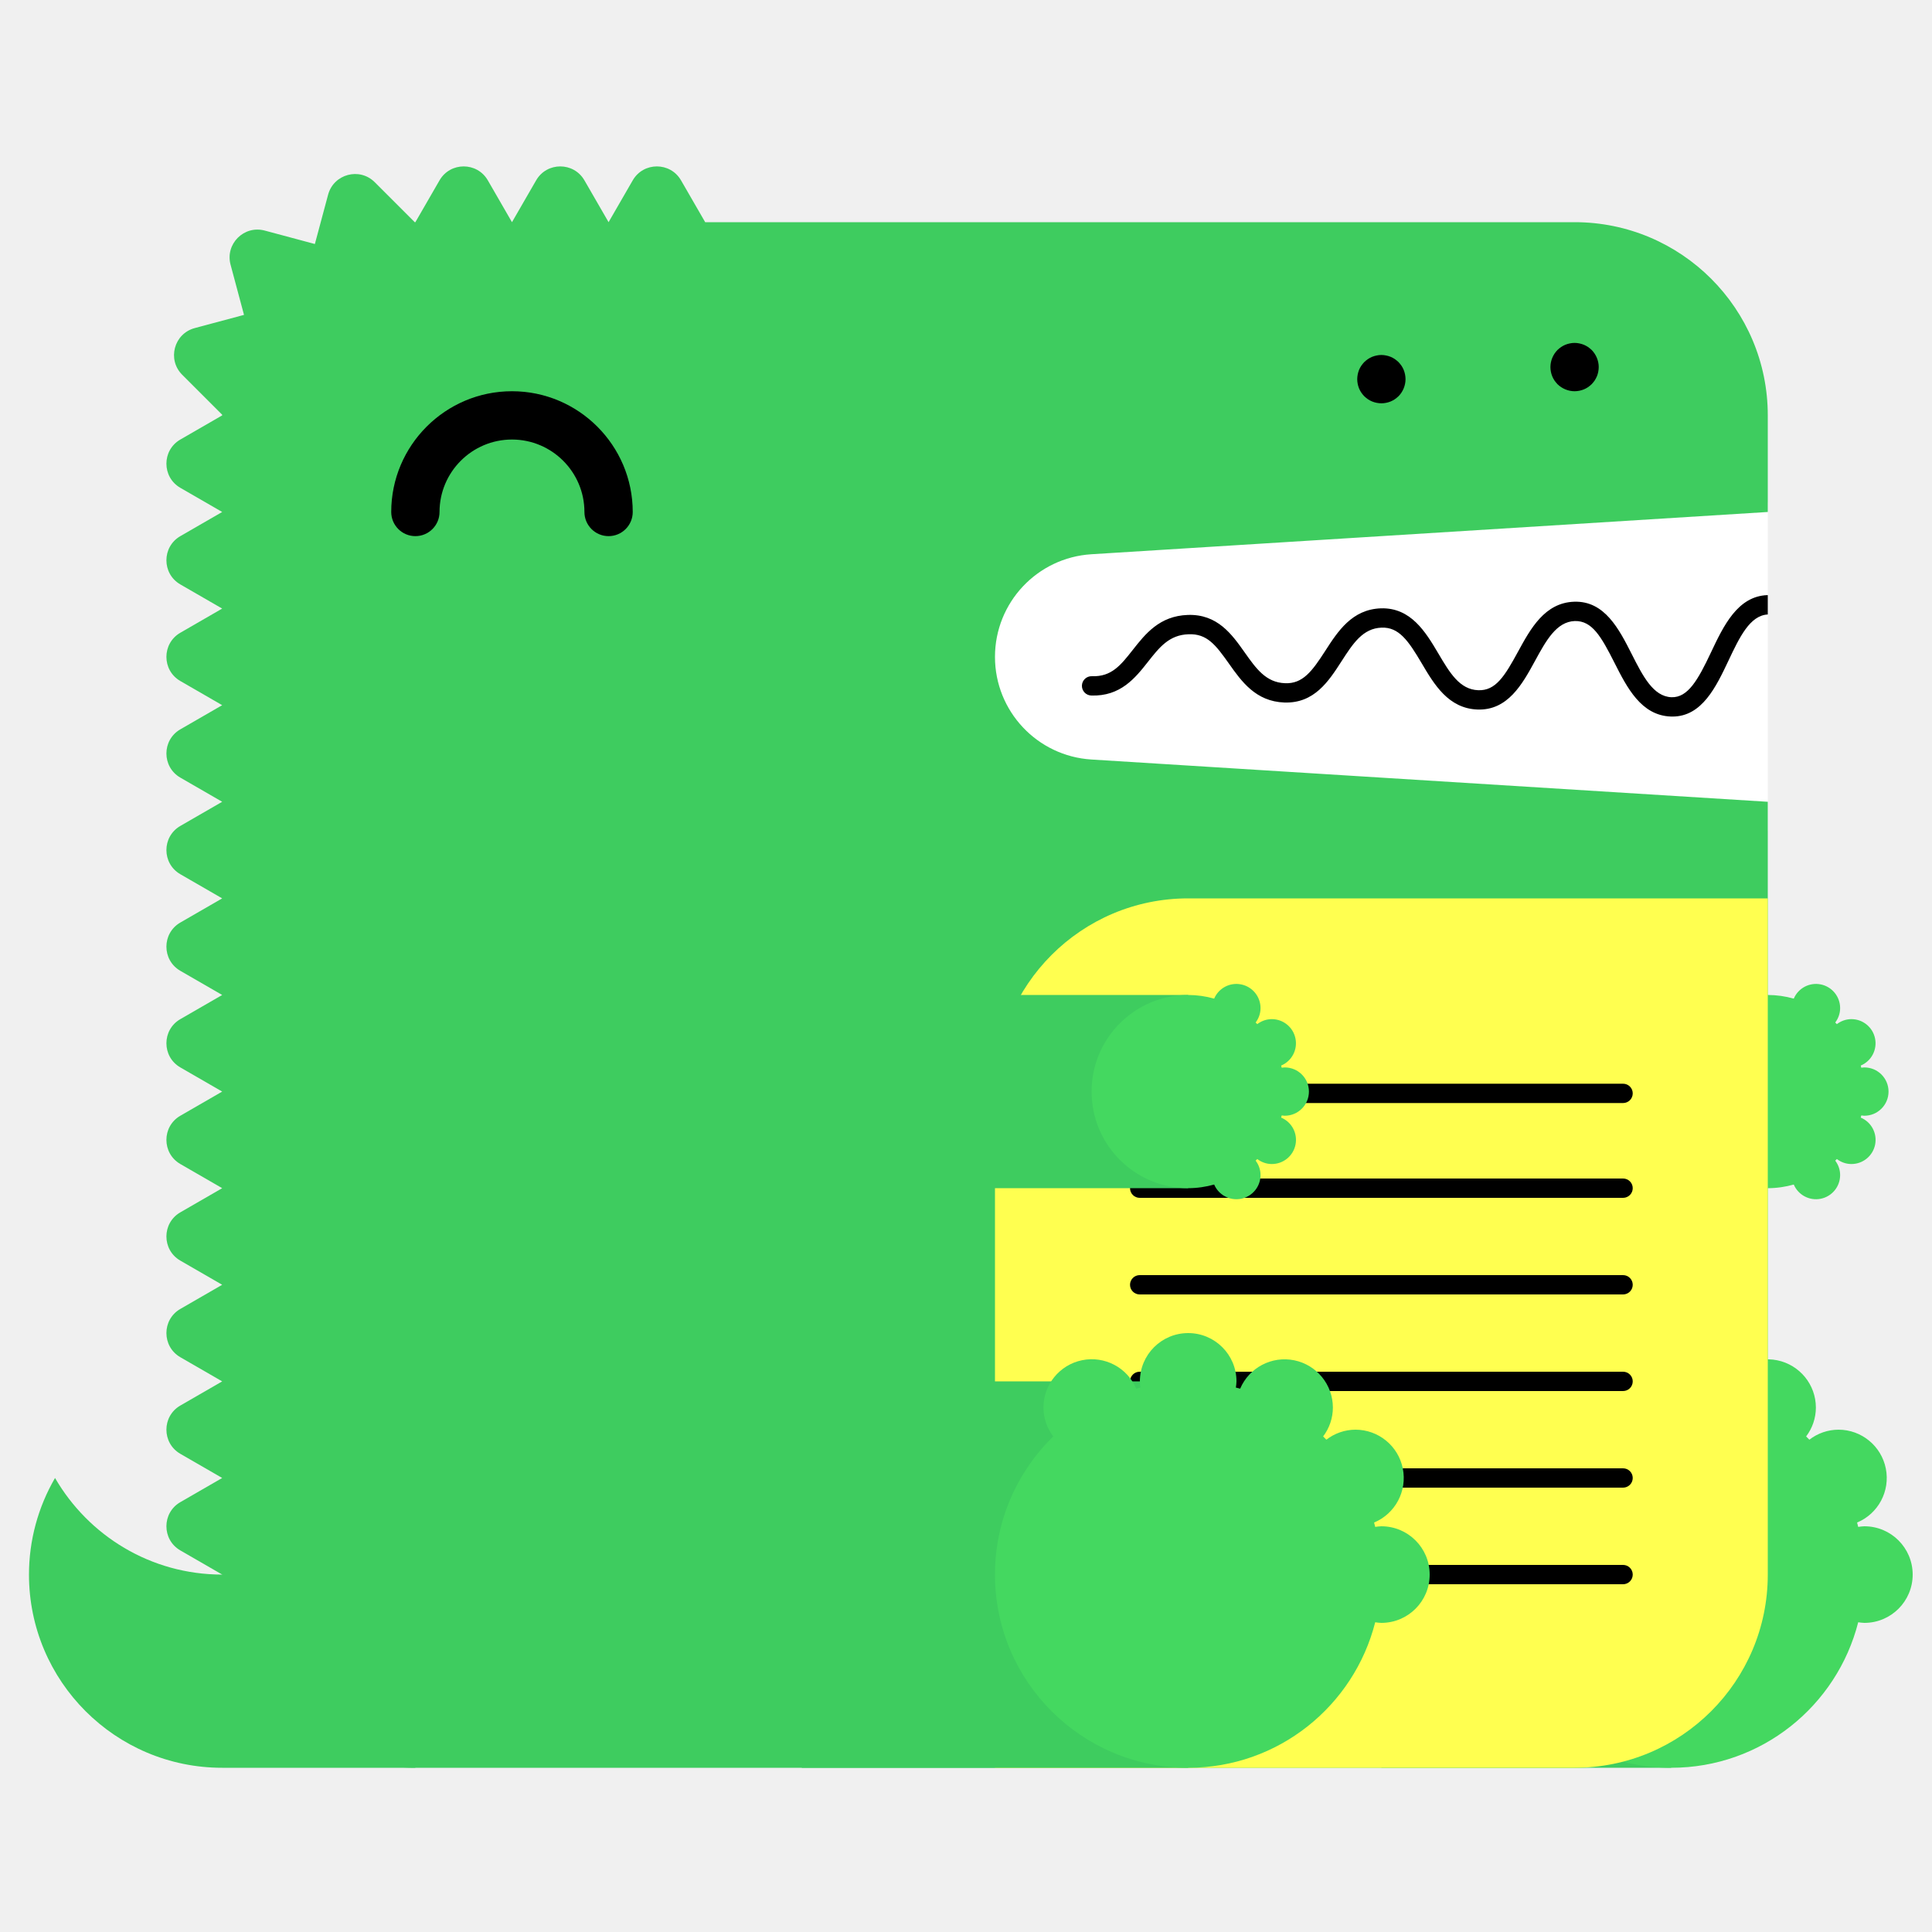
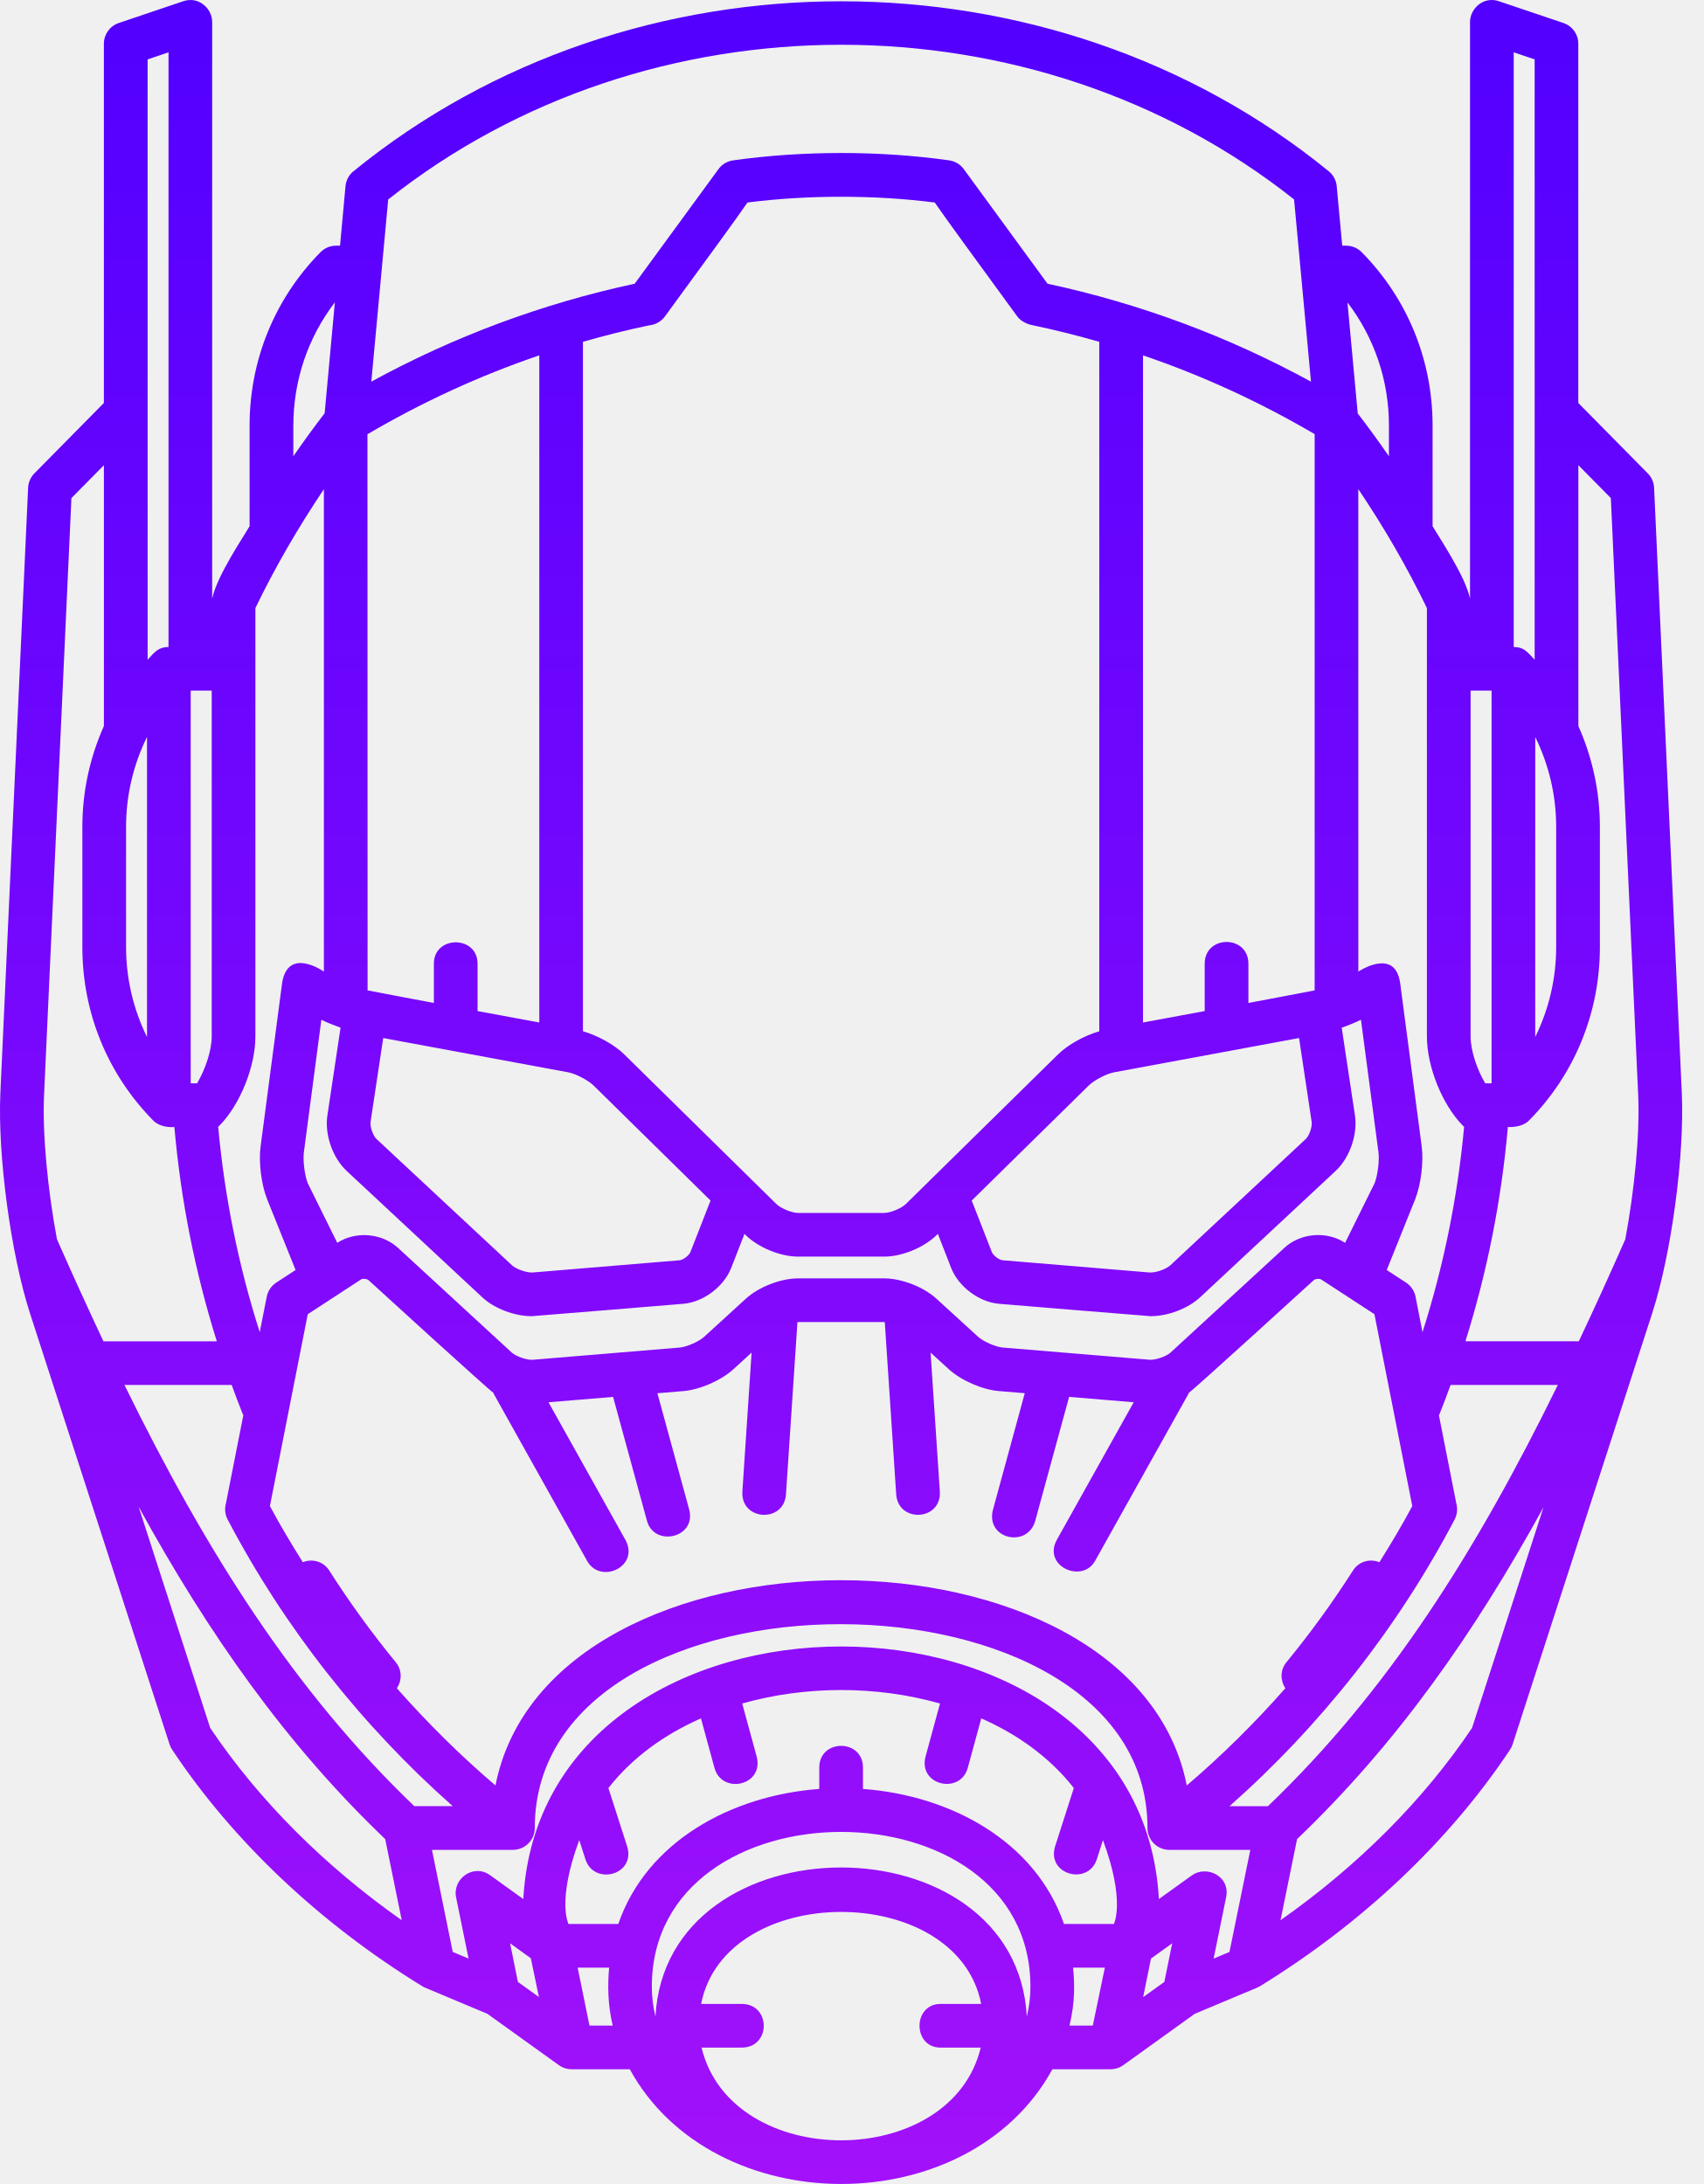
- <svg xmlns="http://www.w3.org/2000/svg" width="200" height="200" viewBox="0 0 200 200">
-   <g fill="none" fill-rule="evenodd">
-     <path fill="#FFF" d="M99 52h84v34H99z" />
-     <path d="M23 163c-7.398 0-13.843-4.027-17.303-10A19.886 19.886 0 0 0 3 163c0 11.046 8.954 20 20 20h20v-20H23z" fill="#3ECC5F" />
-     <path d="M112.98 57.376L183 53V43c0-11.046-8.954-20-20-20H73l-2.5-4.33c-1.112-1.925-3.889-1.925-5 0L63 23l-2.5-4.33c-1.111-1.925-3.889-1.925-5 0L53 23l-2.5-4.33c-1.111-1.925-3.889-1.925-5 0L43 23c-.022 0-.042.003-.065.003l-4.142-4.141c-1.57-1.571-4.252-.853-4.828 1.294l-1.369 5.104-5.192-1.392c-2.148-.575-4.111 1.389-3.535 3.536l1.39 5.193-5.102 1.367c-2.148.576-2.867 3.259-1.296 4.83l4.142 4.142c0 .021-.003.042-.003.064l-4.33 2.5c-1.925 1.111-1.925 3.889 0 5L23 53l-4.33 2.5c-1.925 1.111-1.925 3.889 0 5L23 63l-4.33 2.5c-1.925 1.111-1.925 3.889 0 5L23 73l-4.33 2.5c-1.925 1.111-1.925 3.889 0 5L23 83l-4.33 2.5c-1.925 1.111-1.925 3.889 0 5L23 93l-4.33 2.5c-1.925 1.111-1.925 3.889 0 5L23 103l-4.33 2.5c-1.925 1.111-1.925 3.889 0 5L23 113l-4.33 2.5c-1.925 1.111-1.925 3.889 0 5L23 123l-4.33 2.5c-1.925 1.111-1.925 3.889 0 5L23 133l-4.33 2.5c-1.925 1.111-1.925 3.889 0 5L23 143l-4.33 2.5c-1.925 1.111-1.925 3.889 0 5L23 153l-4.33 2.5c-1.925 1.111-1.925 3.889 0 5L23 163c0 11.046 8.954 20 20 20h120c11.046 0 20-8.954 20-20V83l-70.02-4.376A10.645 10.645 0 0 1 103 68c0-5.621 4.37-10.273 9.98-10.624" fill="#3ECC5F" />
-     <path fill="#3ECC5F" d="M143 183h30v-40h-30z" />
-     <path d="M193 158c-.219 0-.428.037-.639.064-.038-.15-.074-.301-.116-.451A5 5 0 0 0 190.32 148a4.96 4.96 0 0 0-3.016 1.036 26.531 26.531 0 0 0-.335-.336 4.955 4.955 0 0 0 1.011-2.987 5 5 0 0 0-9.599-1.959c-.148-.042-.297-.077-.445-.115.027-.211.064-.42.064-.639a5 5 0 0 0-5-5 5 5 0 0 0-5 5c0 .219.037.428.064.639-.148.038-.297.073-.445.115a4.998 4.998 0 0 0-9.599 1.959c0 1.125.384 2.151 1.011 2.987-3.717 3.632-6.031 8.693-6.031 14.3 0 11.046 8.954 20 20 20 9.339 0 17.16-6.41 19.361-15.064.211.027.42.064.639.064a5 5 0 0 0 5-5 5 5 0 0 0-5-5" fill="#44D860" />
-     <path fill="#3ECC5F" d="M153 123h30v-20h-30z" />
-     <path d="M193 115.5a2.5 2.5 0 1 0 0-5c-.109 0-.214.019-.319.032-.02-.075-.037-.15-.058-.225a2.501 2.501 0 0 0-.963-4.807c-.569 0-1.088.197-1.508.518a6.653 6.653 0 0 0-.168-.168c.314-.417.506-.931.506-1.494a2.5 2.5 0 0 0-4.8-.979A9.987 9.987 0 0 0 183 103c-5.522 0-10 4.478-10 10s4.478 10 10 10c.934 0 1.833-.138 2.69-.377a2.5 2.5 0 0 0 4.8-.979c0-.563-.192-1.077-.506-1.494.057-.055.113-.111.168-.168.42.321.939.518 1.508.518a2.5 2.5 0 0 0 .963-4.807c.021-.074.038-.15.058-.225.105.013.21.032.319.032" fill="#44D860" />
-     <path d="M63 55.5a2.5 2.5 0 0 1-2.5-2.5c0-4.136-3.364-7.5-7.5-7.5s-7.5 3.364-7.5 7.5a2.5 2.5 0 1 1-5 0c0-6.893 5.607-12.5 12.5-12.5S65.5 46.107 65.5 53a2.5 2.5 0 0 1-2.5 2.5" fill="#000" />
-     <path d="M103 183h60c11.046 0 20-8.954 20-20V93h-60c-11.046 0-20 8.954-20 20v70z" fill="#FFFF50" />
-     <path d="M168.02 124h-50.04a1 1 0 1 1 0-2h50.04a1 1 0 1 1 0 2m0 20h-50.04a1 1 0 1 1 0-2h50.04a1 1 0 1 1 0 2m0 20h-50.04a1 1 0 1 1 0-2h50.04a1 1 0 1 1 0 2m0-49.814h-50.04a1 1 0 1 1 0-2h50.04a1 1 0 1 1 0 2m0 19.814h-50.04a1 1 0 1 1 0-2h50.04a1 1 0 1 1 0 2m0 20h-50.04a1 1 0 1 1 0-2h50.04a1 1 0 1 1 0 2M183 61.611c-.012 0-.022-.006-.034-.005-3.09.105-4.552 3.196-5.842 5.923-1.346 2.85-2.387 4.703-4.093 4.647-1.889-.068-2.969-2.202-4.113-4.46-1.314-2.594-2.814-5.536-5.963-5.426-3.046.104-4.513 2.794-5.807 5.167-1.377 2.528-2.314 4.065-4.121 3.994-1.927-.07-2.951-1.805-4.136-3.813-1.321-2.236-2.848-4.75-5.936-4.664-2.994.103-4.465 2.385-5.763 4.4-1.373 2.13-2.335 3.428-4.165 3.351-1.973-.07-2.992-1.51-4.171-3.177-1.324-1.873-2.816-3.993-5.895-3.89-2.928.1-4.399 1.97-5.696 3.618-1.232 1.564-2.194 2.802-4.229 2.724a1 1 0 0 0-.072 2c3.017.101 4.545-1.8 5.872-3.487 1.177-1.496 2.193-2.787 4.193-2.855 1.926-.082 2.829 1.115 4.195 3.045 1.297 1.834 2.769 3.914 5.731 4.021 3.103.104 4.596-2.215 5.918-4.267 1.182-1.834 2.202-3.417 4.15-3.484 1.793-.067 2.769 1.35 4.145 3.681 1.297 2.197 2.766 4.686 5.787 4.796 3.125.108 4.634-2.62 5.949-5.035 1.139-2.088 2.214-4.06 4.119-4.126 1.793-.042 2.728 1.595 4.111 4.33 1.292 2.553 2.757 5.445 5.825 5.556l.169.003c3.064 0 4.518-3.075 5.805-5.794 1.139-2.41 2.217-4.68 4.067-4.773v-2z" fill="#000" />
-     <path fill="#3ECC5F" d="M83 183h40v-40H83z" />
-     <path d="M143 158c-.219 0-.428.037-.639.064-.038-.15-.074-.301-.116-.451A5 5 0 0 0 140.32 148a4.96 4.96 0 0 0-3.016 1.036 26.531 26.531 0 0 0-.335-.336 4.955 4.955 0 0 0 1.011-2.987 5 5 0 0 0-9.599-1.959c-.148-.042-.297-.077-.445-.115.027-.211.064-.42.064-.639a5 5 0 0 0-5-5 5 5 0 0 0-5 5c0 .219.037.428.064.639-.148.038-.297.073-.445.115a4.998 4.998 0 0 0-9.599 1.959c0 1.125.384 2.151 1.011 2.987-3.717 3.632-6.031 8.693-6.031 14.3 0 11.046 8.954 20 20 20 9.339 0 17.16-6.41 19.361-15.064.211.027.42.064.639.064a5 5 0 0 0 5-5 5 5 0 0 0-5-5" fill="#44D860" />
-     <path fill="#3ECC5F" d="M83 123h40v-20H83z" />
-     <path d="M133 115.5a2.5 2.5 0 1 0 0-5c-.109 0-.214.019-.319.032-.02-.075-.037-.15-.058-.225a2.501 2.501 0 0 0-.963-4.807c-.569 0-1.088.197-1.508.518a6.653 6.653 0 0 0-.168-.168c.314-.417.506-.931.506-1.494a2.5 2.5 0 0 0-4.8-.979A9.987 9.987 0 0 0 123 103c-5.522 0-10 4.478-10 10s4.478 10 10 10c.934 0 1.833-.138 2.69-.377a2.5 2.5 0 0 0 4.8-.979c0-.563-.192-1.077-.506-1.494.057-.055.113-.111.168-.168.42.321.939.518 1.508.518a2.5 2.5 0 0 0 .963-4.807c.021-.074.038-.15.058-.225.105.013.21.032.319.032" fill="#44D860" />
-     <path d="M143 41.75c-.16 0-.33-.02-.49-.05a2.52 2.52 0 0 1-.47-.14c-.15-.06-.29-.14-.431-.23-.13-.09-.259-.2-.38-.31-.109-.12-.219-.24-.309-.38s-.17-.28-.231-.43a2.619 2.619 0 0 1-.189-.96c0-.16.02-.33.05-.49.03-.16.08-.31.139-.47.061-.15.141-.29.231-.43.09-.13.2-.26.309-.38.121-.11.25-.22.38-.31.141-.09.281-.17.431-.23.149-.06.31-.11.47-.14.32-.07.65-.07.98 0 .159.03.32.08.47.14.149.06.29.14.43.23.13.09.259.2.38.31.11.12.22.25.31.38.09.14.17.28.23.43.06.16.11.31.14.47.029.16.05.33.05.49 0 .66-.271 1.31-.73 1.77-.121.11-.25.22-.38.31-.14.09-.281.17-.43.23a2.565 2.565 0 0 1-.96.19m20-1.25c-.66 0-1.3-.27-1.771-.73a3.802 3.802 0 0 1-.309-.38c-.09-.14-.17-.28-.231-.43a2.619 2.619 0 0 1-.189-.96c0-.66.27-1.3.729-1.77.121-.11.25-.22.38-.31.141-.09.281-.17.431-.23.149-.06.31-.11.47-.14.32-.07.66-.07.98 0 .159.03.32.08.47.14.149.06.29.14.43.23.13.09.259.2.38.31.459.47.73 1.11.73 1.77 0 .16-.021.33-.05.49-.03.16-.08.32-.14.47-.07.15-.14.29-.23.43-.09.13-.2.26-.31.38-.121.11-.25.22-.38.31-.14.09-.281.17-.43.23a2.565 2.565 0 0 1-.96.19" fill="#000" />
-   </g>
+ <svg xmlns="http://www.w3.org/2000/svg" width="78" height="100" viewBox="0 0 78 100" fill="none">
+   <path d="M76.984 50.044L75.715 22.332C75.703 22.085 75.602 21.852 75.427 21.676L72.246 18.452V2.001C72.246 1.572 71.974 1.191 71.567 1.054L68.609 0.055C67.894 -0.187 67.29 0.409 67.29 1.002V27.406C67.064 26.357 65.868 24.599 65.576 24.093V19.485C65.576 16.487 64.424 13.668 62.331 11.547C62.142 11.357 61.886 11.249 61.618 11.249H61.44L61.188 8.526C61.163 8.258 61.032 8.012 60.824 7.843C48.099 -2.535 28.905 -2.535 16.178 7.843C15.97 8.012 15.839 8.259 15.815 8.526L15.565 11.249H15.383C15.116 11.249 14.86 11.356 14.671 11.547C12.579 13.669 11.425 16.488 11.425 19.485V24.093C11.134 24.599 9.935 26.358 9.712 27.408V1.002C9.712 0.407 9.108 -0.186 8.392 0.055L5.435 1.054C5.029 1.191 4.755 1.573 4.755 2.001V18.451L1.574 21.675C1.4 21.851 1.299 22.085 1.287 22.331L0.017 50.043C-0.113 52.897 0.496 57.424 1.373 60.134L7.76 79.865C7.788 79.952 7.827 80.035 7.878 80.111C10.664 84.302 14.621 88.048 19.325 90.942C19.369 90.969 19.415 90.993 19.462 91.012L22.312 92.208L25.582 94.558C25.753 94.68 25.956 94.746 26.166 94.746H28.828C32.648 101.729 44.331 101.769 48.173 94.746H50.836C51.044 94.746 51.248 94.681 51.419 94.558L54.688 92.208L57.539 91.012C57.587 90.992 57.633 90.969 57.678 90.942C62.38 88.048 66.338 84.302 69.123 80.111C69.174 80.035 69.213 79.952 69.24 79.865L75.627 60.134C76.507 57.422 77.115 52.896 76.984 50.044ZM70.275 33.745C70.895 35.007 71.233 36.405 71.233 37.857V43.368C71.233 44.821 70.895 46.218 70.275 47.48V33.745ZM69.29 2.396L70.248 2.719V30.208C69.888 29.817 69.737 29.627 69.29 29.624V2.396ZM67.316 31.621H68.276V49.603H67.986C67.605 48.968 67.316 48.09 67.316 47.461V31.621ZM66.954 51.532L67.019 51.597C66.724 54.804 66.085 57.953 65.115 60.998L64.796 59.372C64.743 59.107 64.587 58.875 64.361 58.727L63.477 58.151L64.775 54.92C65.041 54.256 65.171 53.216 65.079 52.501L64.09 44.998C63.844 43.359 62.178 44.487 62.178 44.487L62.176 22.396C63.347 24.136 64.404 25.954 65.316 27.841V47.461C65.316 48.834 66.019 50.583 66.954 51.532ZM58.837 77.3C57.438 78.891 55.928 80.382 54.324 81.752C51.852 69.23 25.151 69.212 22.68 81.752C21.076 80.382 19.567 78.891 18.166 77.3C18.404 76.944 18.407 76.468 18.122 76.118C17.018 74.772 15.991 73.354 15.065 71.902C14.803 71.492 14.296 71.356 13.861 71.529C13.332 70.686 12.823 69.834 12.355 68.959L14.088 60.174L16.529 58.581C16.599 58.532 16.799 58.553 16.863 58.61C16.863 58.61 22.395 63.665 22.587 63.774C22.595 63.791 22.593 63.81 22.604 63.827L26.875 71.47C27.489 72.567 29.308 71.724 28.62 70.493L25.107 64.206L28.064 63.961L29.614 69.633C29.951 70.859 31.901 70.414 31.544 69.106L30.093 63.793L31.273 63.695C32.039 63.632 33.01 63.208 33.581 62.685L34.404 61.932L33.983 68.286C33.894 69.64 35.889 69.748 35.978 68.419L36.502 60.538C36.511 60.538 36.523 60.534 36.531 60.534H40.474C40.481 60.534 40.493 60.538 40.501 60.538L41.023 68.418C41.112 69.747 43.108 69.638 43.02 68.285L42.597 61.931L43.422 62.685C43.993 63.208 44.965 63.632 45.728 63.694L46.908 63.792L45.458 69.106C45.084 70.472 47.036 70.91 47.388 69.633L48.938 63.96L51.895 64.206L48.382 70.494C47.703 71.705 49.535 72.528 50.127 71.469L54.398 63.826C54.407 63.809 54.407 63.792 54.416 63.775C54.606 63.665 60.142 58.61 60.142 58.61C60.205 58.552 60.407 58.536 60.474 58.582L62.914 60.174L64.647 68.959C64.18 69.834 63.67 70.687 63.142 71.529C62.705 71.356 62.2 71.492 61.938 71.902C61.011 73.355 59.983 74.774 58.88 76.118C58.596 76.467 58.599 76.943 58.837 77.3ZM63.578 19.486V20.892C63.118 20.225 62.642 19.571 62.15 18.93L61.679 13.846C62.908 15.455 63.578 17.417 63.578 19.486ZM28.573 48.277C28.116 47.827 27.352 47.412 26.684 47.218V15.65C27.689 15.362 28.704 15.106 29.729 14.894C30.012 14.866 30.268 14.718 30.436 14.489C32.638 11.476 33.702 10.02 34.215 9.272C36.962 8.921 40.044 8.922 42.788 9.272C43.303 10.02 44.365 11.476 46.566 14.489C46.718 14.696 46.998 14.841 47.257 14.889C48.288 15.103 49.309 15.362 50.319 15.651V47.219C49.65 47.413 48.886 47.828 48.431 48.278L41.465 55.129C41.264 55.327 40.752 55.538 40.472 55.538H36.529C36.249 55.538 35.739 55.328 35.538 55.129L28.573 48.277ZM32.525 54.97L31.605 57.326C31.544 57.482 31.271 57.691 31.11 57.705L24.38 58.264C24.125 58.283 23.627 58.114 23.436 57.935L17.233 52.152C17.076 52.005 16.93 51.587 16.963 51.369L17.541 47.529L26.014 49.099C26.351 49.162 26.924 49.461 27.172 49.704L32.525 54.97ZM49.836 49.703C50.081 49.46 50.654 49.161 50.992 49.099L59.464 47.529L60.041 51.37C60.074 51.588 59.931 52.005 59.77 52.153L53.571 57.935C53.38 58.113 52.9 58.282 52.627 58.264L45.897 57.704C45.734 57.691 45.459 57.482 45.4 57.327L44.48 54.97L49.836 49.703ZM57.145 45.923V44.128C57.145 42.797 55.145 42.797 55.145 44.128V46.294L52.321 46.818V16.271C55.047 17.199 57.673 18.409 60.178 19.878V45.347C60.09 45.37 57.145 45.923 57.145 45.923ZM17.77 9.132C29.666 -0.31 47.34 -0.311 59.236 9.132L60.01 17.475C56.217 15.402 52.17 13.896 47.95 12.991C47.096 11.821 44.173 7.821 44.118 7.746C43.959 7.527 43.718 7.381 43.449 7.343C40.264 6.893 36.751 6.893 33.556 7.343C33.286 7.381 33.044 7.527 32.886 7.746C32.831 7.821 29.909 11.82 29.053 12.991C24.835 13.896 20.79 15.401 16.997 17.474L17.77 9.132ZM24.686 16.271V46.817L21.86 46.294V44.128C21.86 42.819 19.86 42.819 19.86 44.128V45.923C19.86 45.923 16.916 45.37 16.826 45.347L16.82 19.882C19.331 18.409 21.962 17.197 24.686 16.271ZM15.589 47.055L14.986 51.073C14.854 51.948 15.227 53.018 15.871 53.616L22.072 59.397C22.63 59.918 23.552 60.265 24.34 60.265C24.41 60.265 31.277 59.698 31.277 59.698C32.191 59.623 33.133 58.916 33.471 58.054L34.078 56.496L34.136 56.554C34.715 57.123 35.724 57.537 36.532 57.537H40.475C41.285 57.537 42.291 57.124 42.871 56.554L42.931 56.496L43.538 58.055C43.874 58.915 44.818 59.622 45.731 59.698C45.731 59.698 52.597 60.265 52.669 60.265C53.455 60.265 54.379 59.918 54.937 59.398L61.136 53.616C61.782 53.015 62.154 51.945 62.022 51.072L61.417 47.057C61.731 46.945 62.041 46.82 62.297 46.692L63.099 52.763C63.148 53.14 63.062 53.827 62.922 54.176L61.571 56.907C60.724 56.353 59.529 56.453 58.788 57.139L53.581 61.931C53.386 62.109 52.883 62.279 52.629 62.26L45.895 61.7C45.578 61.675 45.011 61.426 44.773 61.208L42.867 59.467C42.278 58.926 41.27 58.534 40.474 58.534H36.532C35.736 58.534 34.73 58.926 34.138 59.466L32.233 61.209C31.995 61.427 31.43 61.675 31.11 61.701L24.381 62.261C24.125 62.28 23.622 62.11 23.428 61.933L18.22 57.138C17.477 56.457 16.282 56.358 15.438 56.907L14.088 54.178C13.947 53.826 13.86 53.14 13.909 52.765L14.71 46.692C14.961 46.817 15.274 46.942 15.589 47.055ZM13.428 19.486C13.428 17.416 14.098 15.452 15.328 13.843L14.861 18.921C14.367 19.565 13.887 20.222 13.427 20.891V19.486H13.428ZM10.053 51.529C10.988 50.582 11.691 48.833 11.691 47.461V27.841C12.601 25.954 13.658 24.138 14.826 22.399V44.487C14.826 44.487 13.188 43.328 12.915 44.999L11.928 52.5C11.832 53.212 11.963 54.252 12.232 54.92L13.53 58.15L12.646 58.727C12.419 58.874 12.264 59.107 12.21 59.372L11.889 60.998C10.918 57.951 10.28 54.803 9.987 51.597L10.053 51.529ZM8.729 31.621H9.691V47.461C9.691 48.09 9.401 48.969 9.02 49.603H8.729V31.621ZM6.757 2.719L7.714 2.396V29.624C7.245 29.631 7.09 29.846 6.757 30.208V2.719ZM5.771 37.857C5.771 36.404 6.108 35.006 6.729 33.743V47.481C6.108 46.218 5.771 44.82 5.771 43.367V37.857ZM2.607 56.743C2.186 54.498 1.935 51.924 2.017 50.136L3.269 22.807L4.756 21.3V33.243C4.116 34.676 3.77 36.239 3.77 37.858V43.369C3.77 46.366 4.923 49.185 7.016 51.307C7.017 51.308 7.018 51.308 7.018 51.309C7.378 51.67 7.979 51.604 7.982 51.605C8.275 54.949 8.927 58.234 9.925 61.416H4.735C4.023 59.903 3.316 58.351 2.607 56.743ZM9.622 79.118L6.343 68.984C9.542 74.809 13.085 79.861 17.633 84.208L18.39 87.923C14.845 85.429 11.841 82.423 9.622 79.118ZM18.965 82.7C13.466 77.428 9.443 71.058 5.697 63.414H10.605C10.771 63.868 10.941 64.32 11.12 64.769C11.126 64.782 11.134 64.786 11.139 64.796L10.341 68.841C10.275 69.083 10.3 69.345 10.419 69.572C13.009 74.513 16.546 79.002 20.724 82.699H18.965V82.7ZM23.707 90.748L23.349 88.979L24.299 89.664L24.668 91.437L23.707 90.748ZM26.983 92.747L26.442 90.093H27.883C27.811 90.899 27.817 91.774 28.047 92.747H26.983ZM43.056 93.755H44.892C43.531 99.415 33.475 99.415 32.114 93.755H33.95C35.297 93.755 35.297 91.755 33.95 91.755H32.094C33.193 86.138 43.816 86.138 44.913 91.755H43.057C41.769 91.755 41.769 93.755 43.056 93.755ZM47.002 92.334C46.507 83.232 30.498 83.232 30.003 92.334C29.895 91.891 29.837 91.434 29.837 90.965C29.837 81.517 47.167 81.517 47.167 90.965C47.167 91.434 47.111 91.891 47.002 92.334ZM50.023 92.747H48.956C49.217 91.653 49.19 90.858 49.121 90.093H50.574L50.023 92.747ZM50.987 88.093H48.703C47.398 84.312 43.531 82.21 39.502 81.911V80.932C39.502 79.607 37.502 79.607 37.502 80.932V81.911C33.474 82.21 29.607 84.311 28.302 88.093H26.023C26.024 88.094 25.476 87.057 26.515 84.253L26.797 85.131C27.194 86.36 29.13 85.85 28.701 84.52L27.849 81.87C28.942 80.474 30.415 79.416 32.086 78.68L32.703 80.943C33.047 82.193 34.998 81.756 34.633 80.416L33.974 77.999C36.889 77.177 40.117 77.176 43.029 77.999L42.37 80.416C42.007 81.751 43.961 82.189 44.3 80.943L44.917 78.68C46.59 79.416 48.063 80.475 49.154 81.871L48.303 84.52C47.879 85.837 49.812 86.357 50.206 85.131L50.487 84.254C51.529 87.061 50.987 88.093 50.987 88.093ZM53.297 90.747L52.327 91.444L52.687 89.676L53.657 88.979L53.297 90.747ZM56.279 89.374L55.553 89.679L56.124 86.877C56.328 85.887 55.215 85.398 54.562 85.865L53.048 86.953C52.194 71.533 24.811 71.534 23.954 86.954L22.442 85.866C21.68 85.311 20.704 86.02 20.878 86.877L21.448 89.678L20.724 89.374L19.773 84.7H23.479C24.032 84.7 24.479 84.253 24.479 83.7C24.479 71.218 52.526 71.293 52.526 83.7C52.526 84.253 52.974 84.7 53.526 84.7H57.233L56.279 89.374ZM67.382 79.118C65.165 82.423 62.16 85.429 58.615 87.923L59.373 84.208C63.916 79.865 67.459 74.828 70.653 69.014L67.382 79.118ZM58.041 82.7H56.281C60.459 79.004 63.995 74.515 66.585 69.573C66.703 69.35 66.728 69.095 66.666 68.858L65.865 64.796C65.871 64.784 65.879 64.782 65.885 64.769C66.064 64.32 66.234 63.868 66.4 63.414H71.308C67.564 71.058 63.541 77.426 58.041 82.7ZM74.397 56.744C73.689 58.351 72.983 59.903 72.269 61.414H67.079C68.076 58.234 68.728 54.948 69.022 51.603C69.022 51.603 69.639 51.655 69.987 51.307C69.987 51.306 69.987 51.306 69.989 51.305C72.082 49.184 73.234 46.365 73.234 43.367V37.856C73.234 36.237 72.886 34.674 72.249 33.242V21.299L73.736 22.806L74.987 50.135C75.069 51.923 74.817 54.497 74.397 56.744Z" fill="url(#paint0_linear)" />
+   <defs>
+     <linearGradient id="paint0_linear" x1="38.501" y1="0" x2="38.501" y2="99.999" gradientUnits="userSpaceOnUse">
+       <stop stop-color="#5200FF" />
+       <stop offset="1" stop-color="#A211FA" />
+     </linearGradient>
+   </defs>
</svg>
